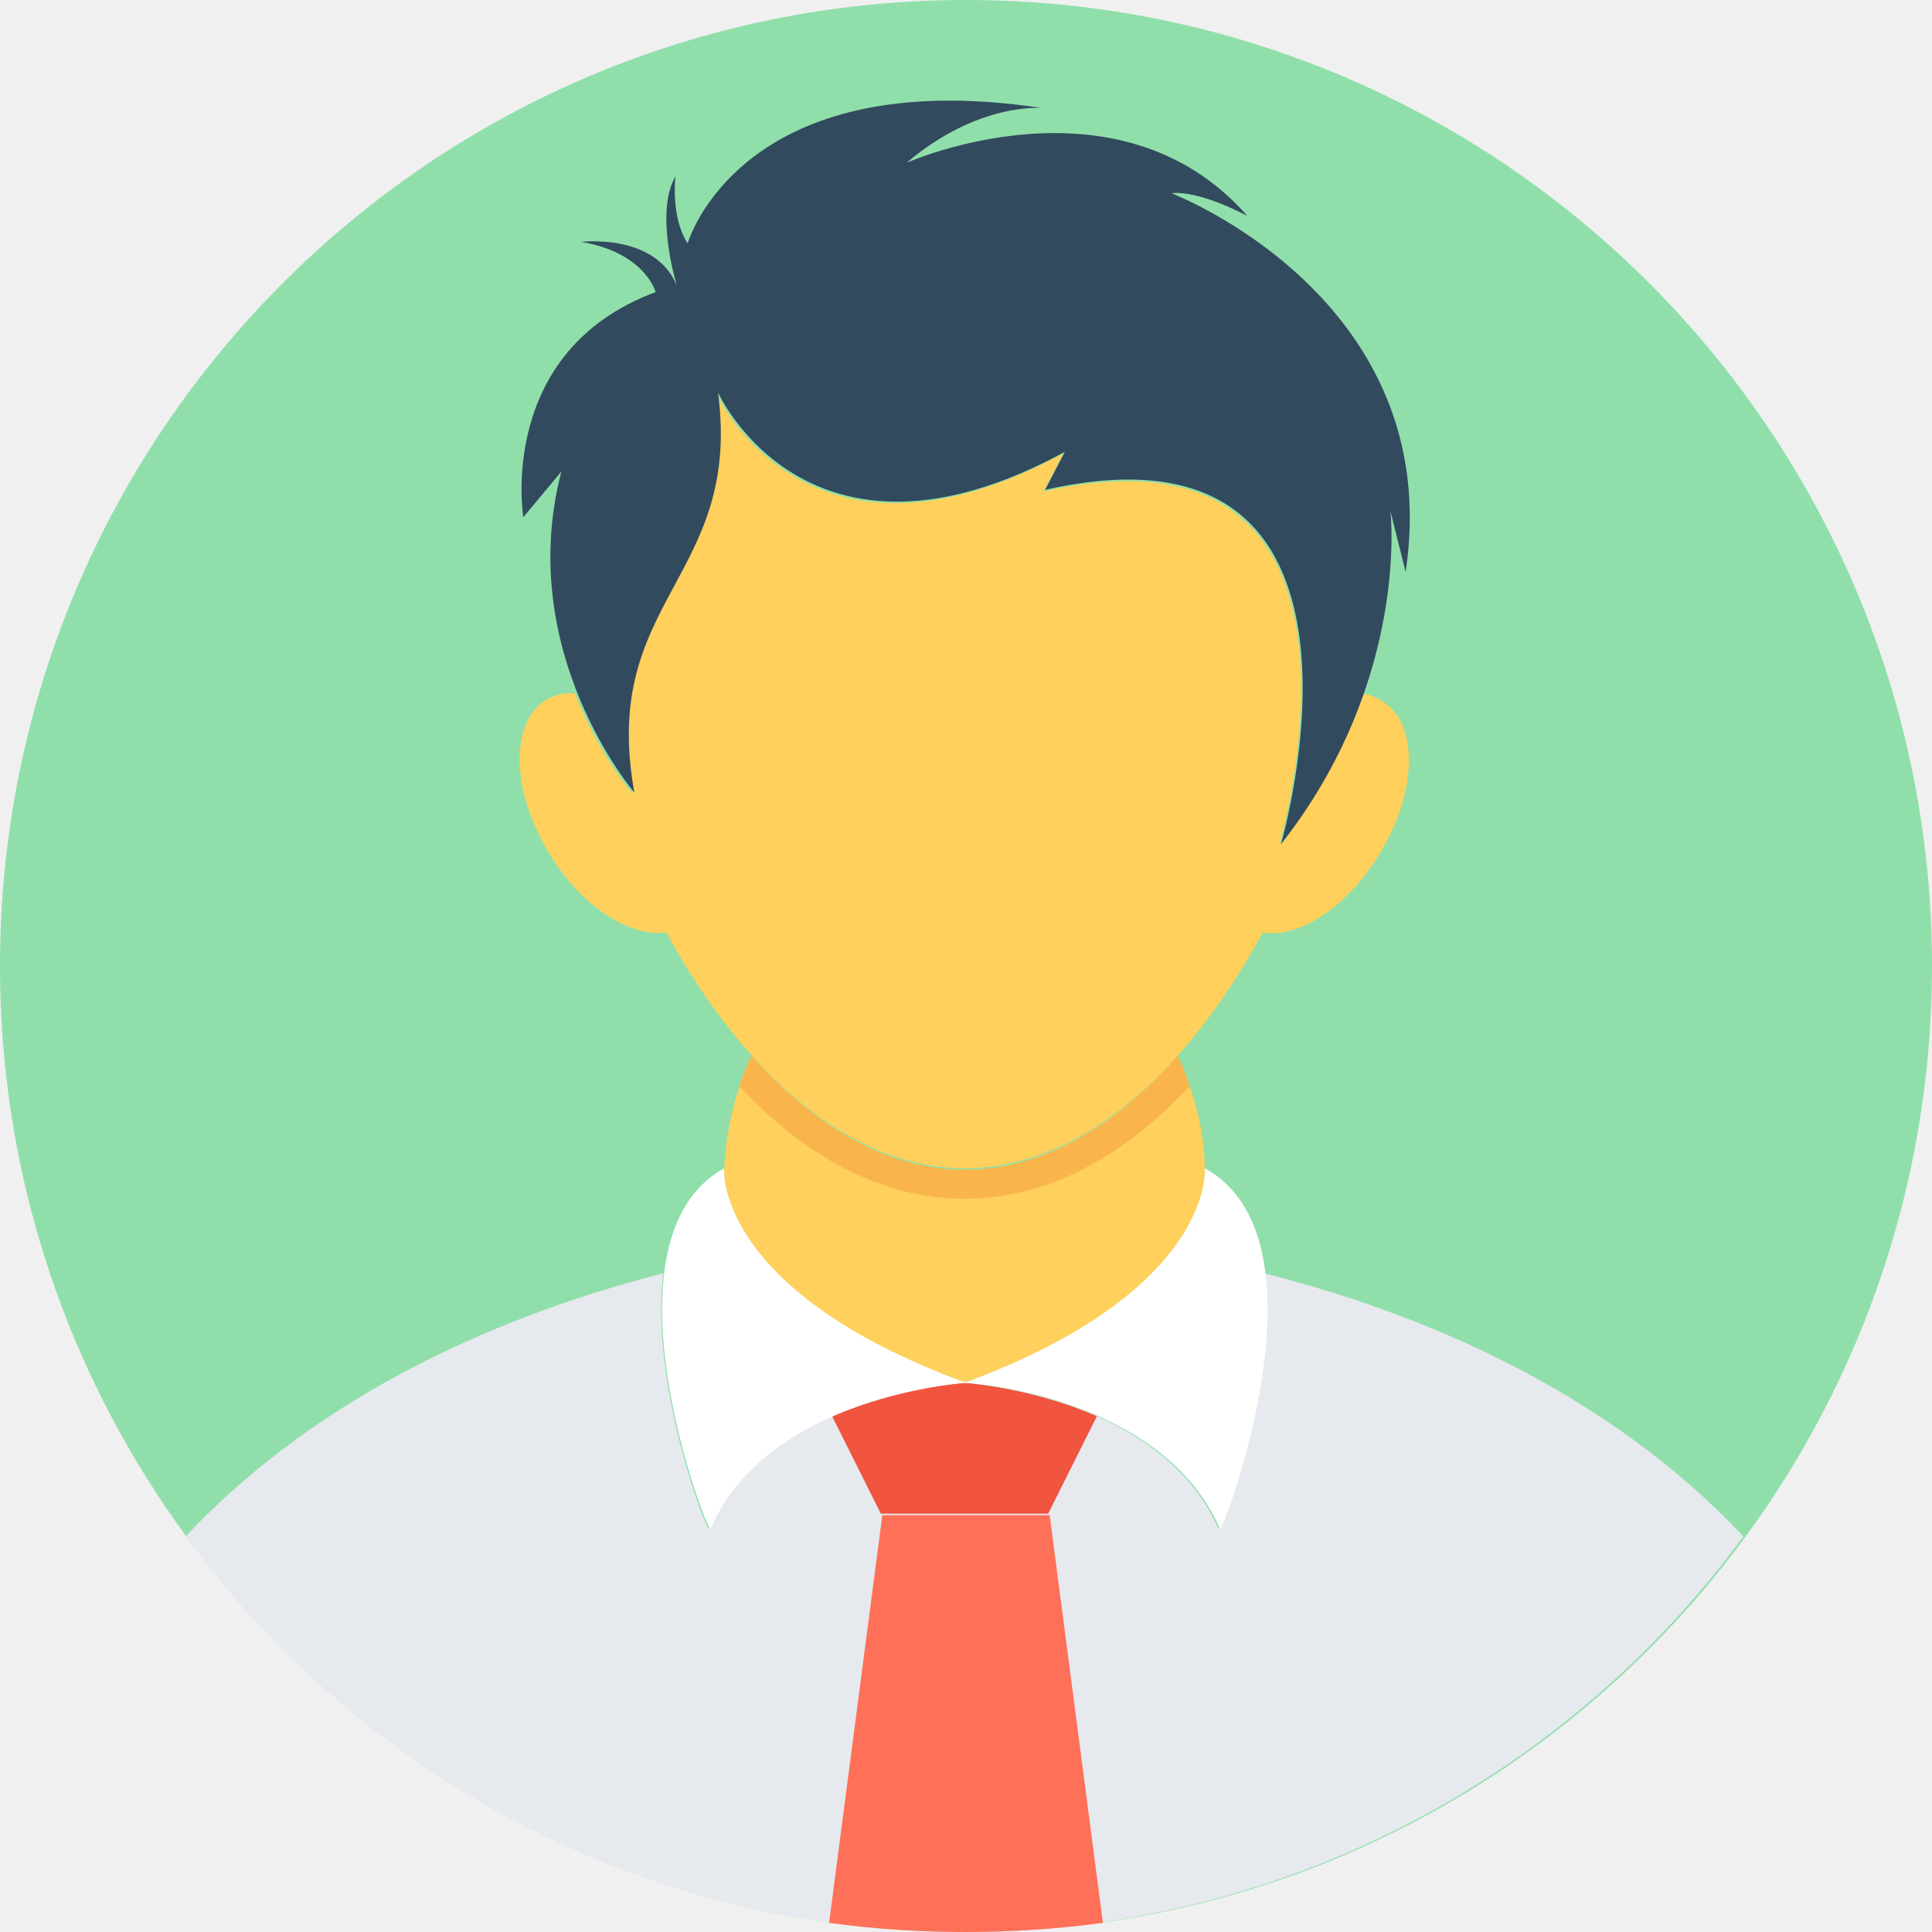
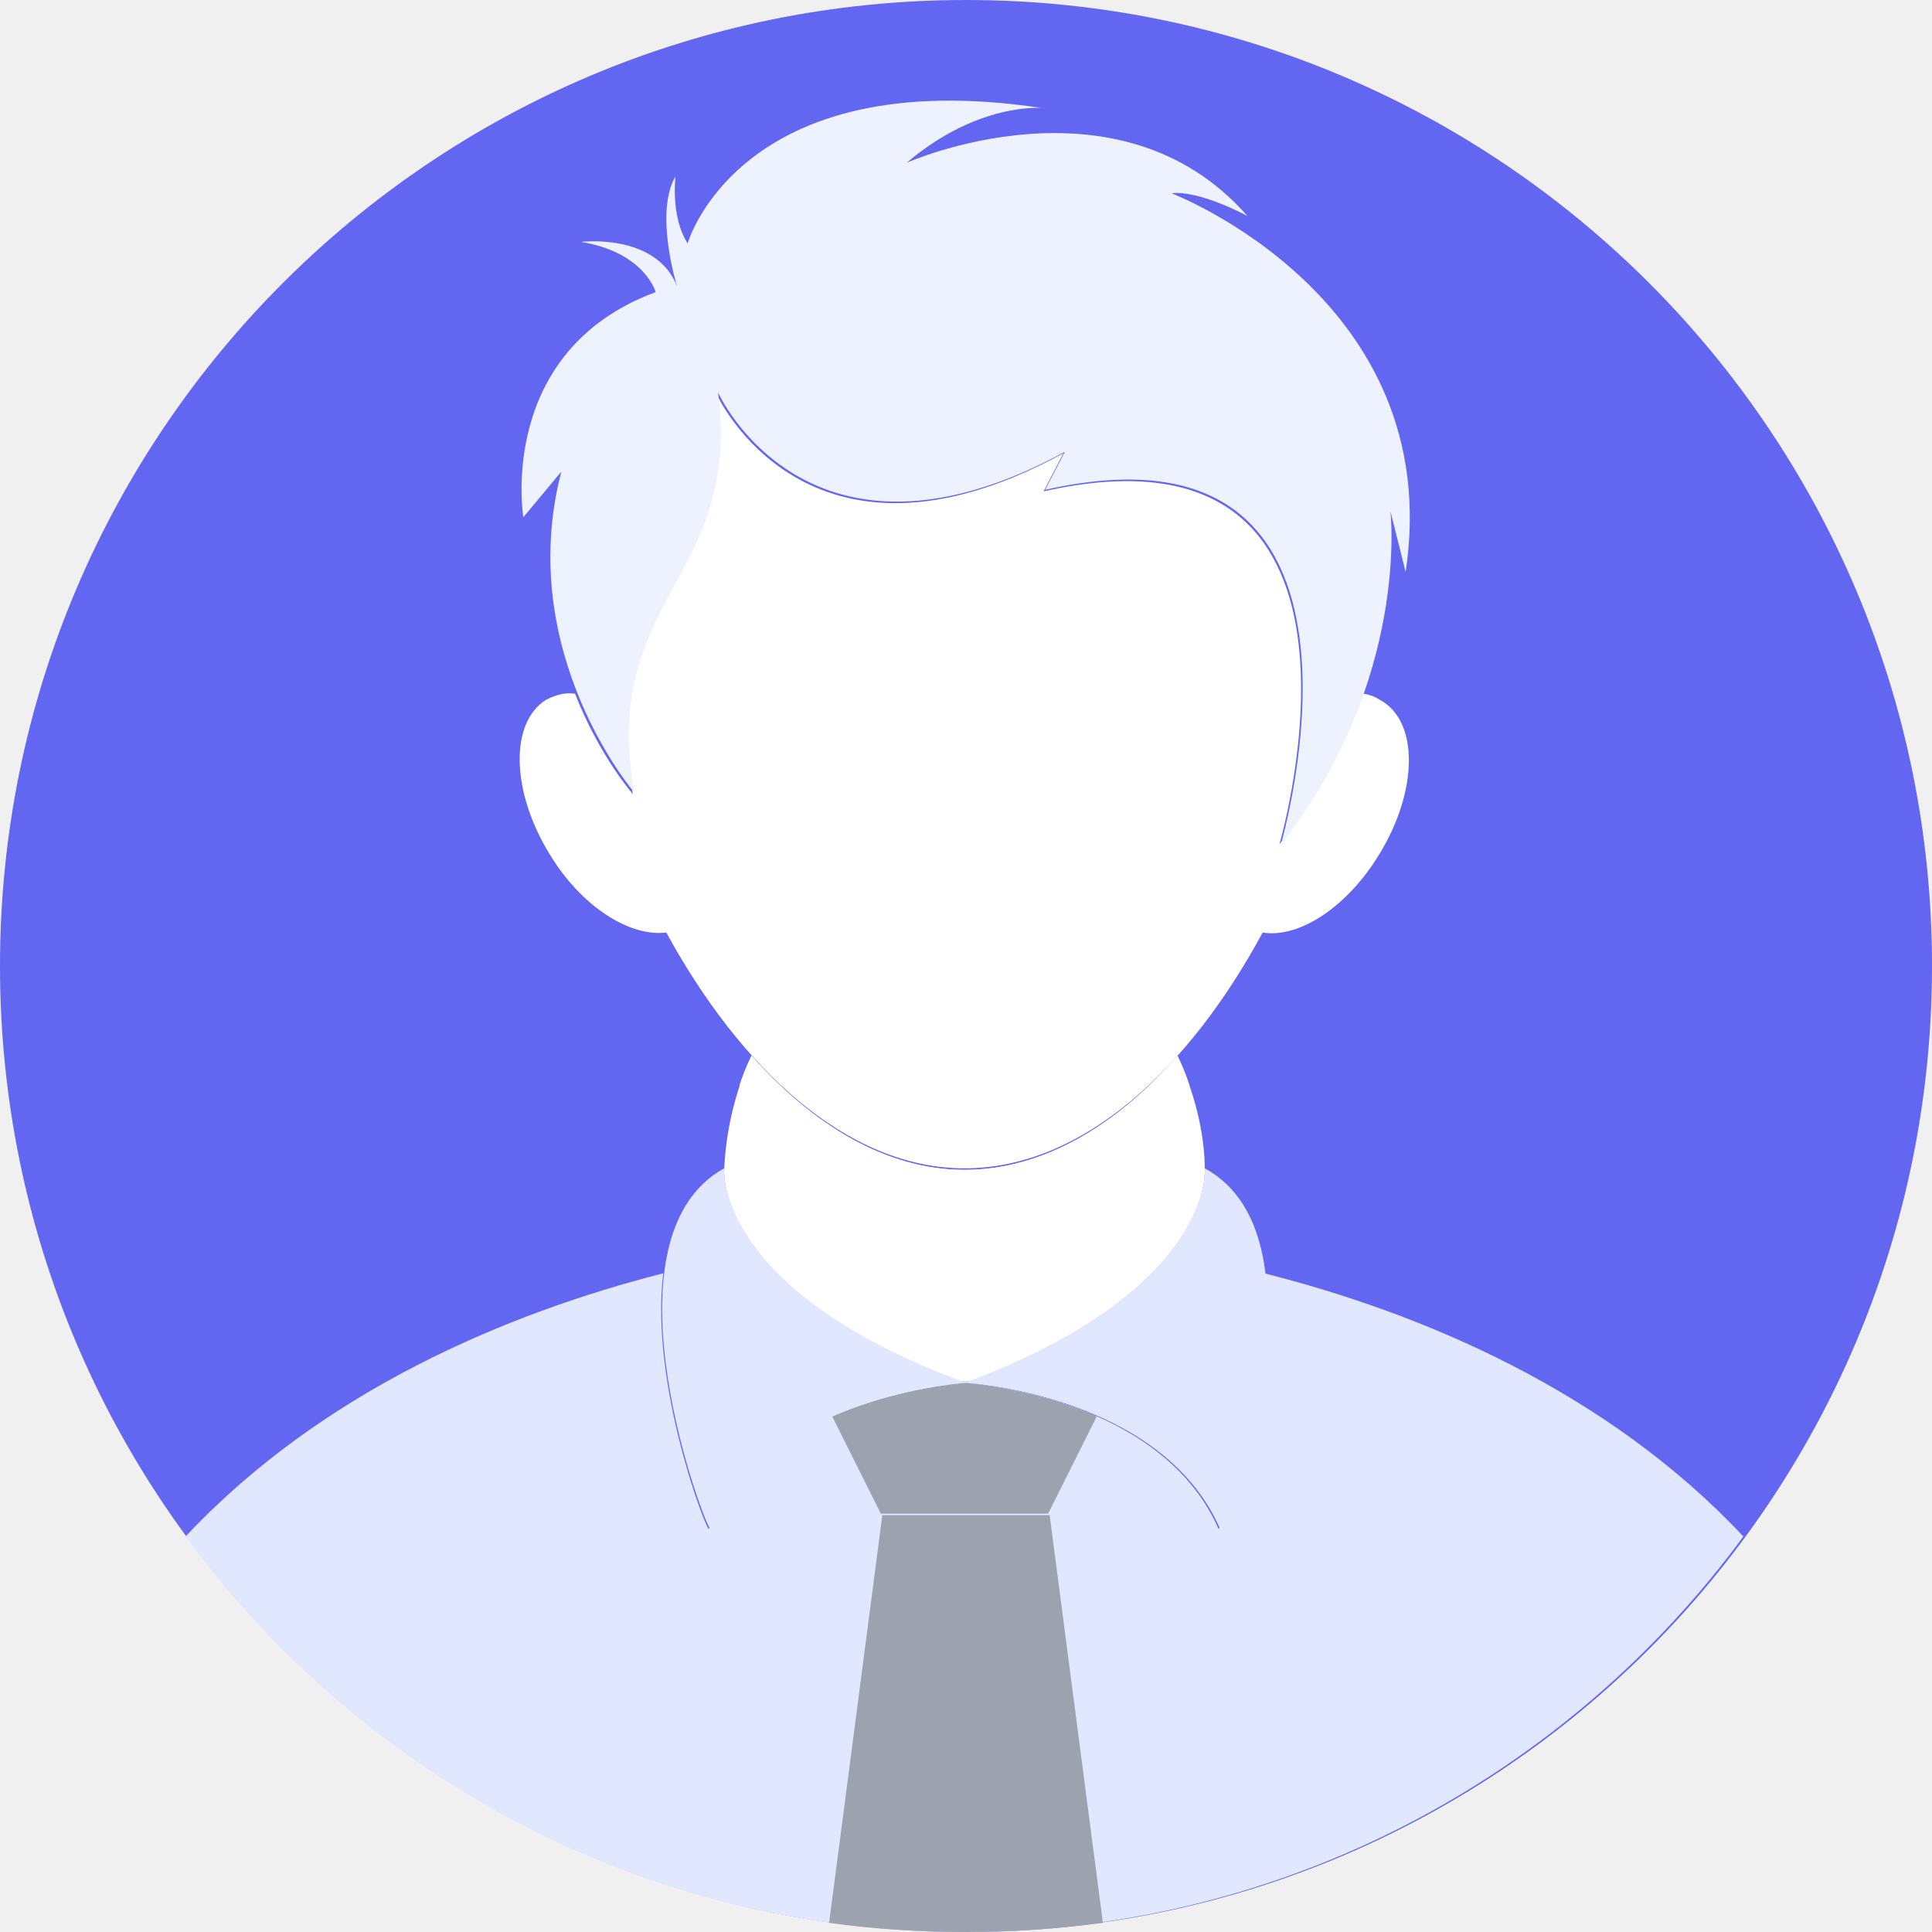
- <svg xmlns="http://www.w3.org/2000/svg" height="800px" width="800px" version="1.1" id="Layer_1" viewBox="0 0 508 508" xml:space="preserve">
-   <circle style="fill:#90DFAA;" cx="254" cy="254" r="254" />
-   <g>
-     <path style="fill:#E6E9EE;" d="M255.2,363.2c-0.4,0-0.8,0.4-1.6,0.4c-0.4,0-0.8-0.4-1.6-0.4H255.2z" />
-     <path style="fill:#E6E9EE;" d="M458.4,404c-46,62.8-120.8,104-204.8,104S95.2,467.2,48.8,404c36-38.4,84.8-58.8,125.6-69.2   c-3.6,29.2,11.6,68.4,12,67.2c15.2-35.2,66.8-38.4,66.8-38.4s51.6,2.8,67.2,38.4c0.4,0.8,15.6-38,12-67.2   C373.6,345.2,422.4,365.6,458.4,404z" />
+ <svg xmlns="http://www.w3.org/2000/svg" height="800px" width="800px" version="1.1" id="Layer_1" viewBox="0 0 508 508" xml:space="preserve" fill="#000000">
+   <g id="SVGRepo_bgCarrier" stroke-width="0" />
+   <g id="SVGRepo_tracerCarrier" stroke-linecap="round" stroke-linejoin="round" />
+   <g id="SVGRepo_iconCarrier">
+     <circle style="fill:#6366f1;" cx="254" cy="254" r="254" />
+     <g>
+       <path style="fill:#e0e7ff;" d="M255.2,363.2c-0.4,0-0.8,0.4-1.6,0.4c-0.4,0-0.8-0.4-1.6-0.4H255.2z" />
+       <path style="fill:#e0e7ff;" d="M458.4,404c-46,62.8-120.8,104-204.8,104S95.2,467.2,48.8,404c36-38.4,84.8-58.8,125.6-69.2 c-3.6,29.2,11.6,68.4,12,67.2c15.2-35.2,66.8-38.4,66.8-38.4s51.6,2.8,67.2,38.4c0.4,0.8,15.6-38,12-67.2 C373.6,345.2,422.4,365.6,458.4,404z" />
+     </g>
+     <path style="fill:#ffffff;" d="M316.8,308L316.8,308c0,5.2-3.2,32.8-61.6,55.2H252c-58.4-22.4-61.6-50-61.6-55.2l0,0 c0.4-10.4,2.8-20.8,7.2-30.4c16,18,35.2,30,56,30c20.4,0,40-11.6,56-30C314,287.2,316.8,297.6,316.8,308z" />
+     <path style="fill:#9ca3af;" d="M288.4,372.4L275.6,398h-44l-12.8-25.6c17.6-7.6,34.8-8.8,34.8-8.8S271.2,364.8,288.4,372.4z" />
+     <path style="fill:#9ca3af;" d="M218,505.6c11.6,1.6,23.6,2.4,36,2.4c12,0,24-0.8,36-2.4l-14-107.2h-44L218,505.6z" />
+     <g>
+       <path style="fill:#e0e7ff;" d="M316.8,307.2c0,0,2.8,32-63.2,56.4c0,0,51.6,2.8,67.2,38.4C321.2,403.6,351.2,326,316.8,307.2z" />
+       <path style="fill:#e0e7ff;" d="M190.4,307.2c-34,18.8-4.4,96-3.6,94.8c15.2-35.2,67.2-38.4,67.2-38.4 C187.6,339.2,190.4,307.2,190.4,307.2z" />
+     </g>
+     <path style="fill:#ffffff;" d="M312.8,285.6c-16.8,18-36.8,29.6-59.2,29.6s-42.4-11.6-59.2-29.6c0.8-2.8,2-5.6,3.2-8 c16,18,35.2,30,56,30s40-11.6,56-30C310.8,280,312,282.8,312.8,285.6z" />
+     <path style="fill:#ffffff;" d="M362.8,224.4c-8.4,14-21.2,22.4-30.8,20.8c-19.2,35.6-47.2,62-78.4,62s-59.2-26.8-78.4-62 c-9.6,1.2-22.4-6.8-30.8-20.8c-10-16.4-10.4-34.4-0.8-40.4c2.4-1.2,4.8-2,7.6-1.6c6.4,16.4,15.2,26.4,15.2,26.4 c-9.2-50.8,28.4-56.4,22-105.2c0,0,23.6,52.4,91.2,15.6l-5.2,10c94.4-21.2,62.8,90,62,92.8c10.8-13.6,17.6-27.2,21.6-39.6 c1.6,0,3.6,0.8,4.8,1.6C373.2,189.6,372.8,208,362.8,224.4z" />
+     <path style="fill:#eef2ff;" d="M308,50.8c7.6-0.8,20,6,20,6c-34-38.8-89.6-14-89.6-14c18.8-16,35.6-14.4,35.6-14.4 c-79.6-12-93.2,35.6-93.2,35.6c-3.6-5.6-3.6-13.6-3.2-17.6C172,56,178,75.2,178,75.2c-5.6-14-25.2-11.6-25.2-11.6 c16.8,2.8,19.6,13.2,19.6,13.2c-42,15.6-34.8,59.2-34.8,59.2l10-12c-12.4,47.6,19.2,84.4,19.2,84.4c-9.2-50.8,28.4-56.4,22-105.2 c0,0,23.6,52.4,91.2,15.6l-5.2,10c95.6-21.6,62,93.2,62,93.2c34-43.2,28.8-87.6,28.8-87.6l4,16C380.4,78.4,308,50.8,308,50.8z" />
  </g>
-   <path style="fill:#FFD05B;" d="M316.8,308L316.8,308c0,5.2-3.2,32.8-61.6,55.2H252c-58.4-22.4-61.6-50-61.6-55.2l0,0  c0.4-10.4,2.8-20.8,7.2-30.4c16,18,35.2,30,56,30c20.4,0,40-11.6,56-30C314,287.2,316.8,297.6,316.8,308z" />
-   <path style="fill:#F1543F;" d="M288.4,372.4L275.6,398h-44l-12.8-25.6c17.6-7.6,34.8-8.8,34.8-8.8S271.2,364.8,288.4,372.4z" />
-   <path style="fill:#FF7058;" d="M218,505.6c11.6,1.6,23.6,2.4,36,2.4c12,0,24-0.8,36-2.4l-14-107.2h-44L218,505.6z" />
-   <g>
-     <path style="fill:#FFFFFF;" d="M316.8,307.2c0,0,2.8,32-63.2,56.4c0,0,51.6,2.8,67.2,38.4C321.2,403.6,351.2,326,316.8,307.2z" />
-     <path style="fill:#FFFFFF;" d="M190.4,307.2c-34,18.8-4.4,96-3.6,94.8c15.2-35.2,67.2-38.4,67.2-38.4   C187.6,339.2,190.4,307.2,190.4,307.2z" />
-   </g>
-   <path style="fill:#F9B54C;" d="M312.8,285.6c-16.8,18-36.8,29.6-59.2,29.6s-42.4-11.6-59.2-29.6c0.8-2.8,2-5.6,3.2-8  c16,18,35.2,30,56,30s40-11.6,56-30C310.8,280,312,282.8,312.8,285.6z" />
-   <path style="fill:#FFD05B;" d="M362.8,224.4c-8.4,14-21.2,22.4-30.8,20.8c-19.2,35.6-47.2,62-78.4,62s-59.2-26.8-78.4-62  c-9.6,1.2-22.4-6.8-30.8-20.8c-10-16.4-10.4-34.4-0.8-40.4c2.4-1.2,4.8-2,7.6-1.6c6.4,16.4,15.2,26.4,15.2,26.4  c-9.2-50.8,28.4-56.4,22-105.2c0,0,23.6,52.4,91.2,15.6l-5.2,10c94.4-21.2,62.8,90,62,92.8c10.8-13.6,17.6-27.2,21.6-39.6  c1.6,0,3.6,0.8,4.8,1.6C373.2,189.6,372.8,208,362.8,224.4z" />
-   <path style="fill:#324A5E;" d="M308,50.8c7.6-0.8,20,6,20,6c-34-38.8-89.6-14-89.6-14c18.8-16,35.6-14.4,35.6-14.4  c-79.6-12-93.2,35.6-93.2,35.6c-3.6-5.6-3.6-13.6-3.2-17.6C172,56,178,75.2,178,75.2c-5.6-14-25.2-11.6-25.2-11.6  c16.8,2.8,19.6,13.2,19.6,13.2c-42,15.6-34.8,59.2-34.8,59.2l10-12c-12.4,47.6,19.2,84.4,19.2,84.4c-9.2-50.8,28.4-56.4,22-105.2  c0,0,23.6,52.4,91.2,15.6l-5.2,10c95.6-21.6,62,93.2,62,93.2c34-43.2,28.8-87.6,28.8-87.6l4,16C380.4,78.4,308,50.8,308,50.8z" />
</svg>
